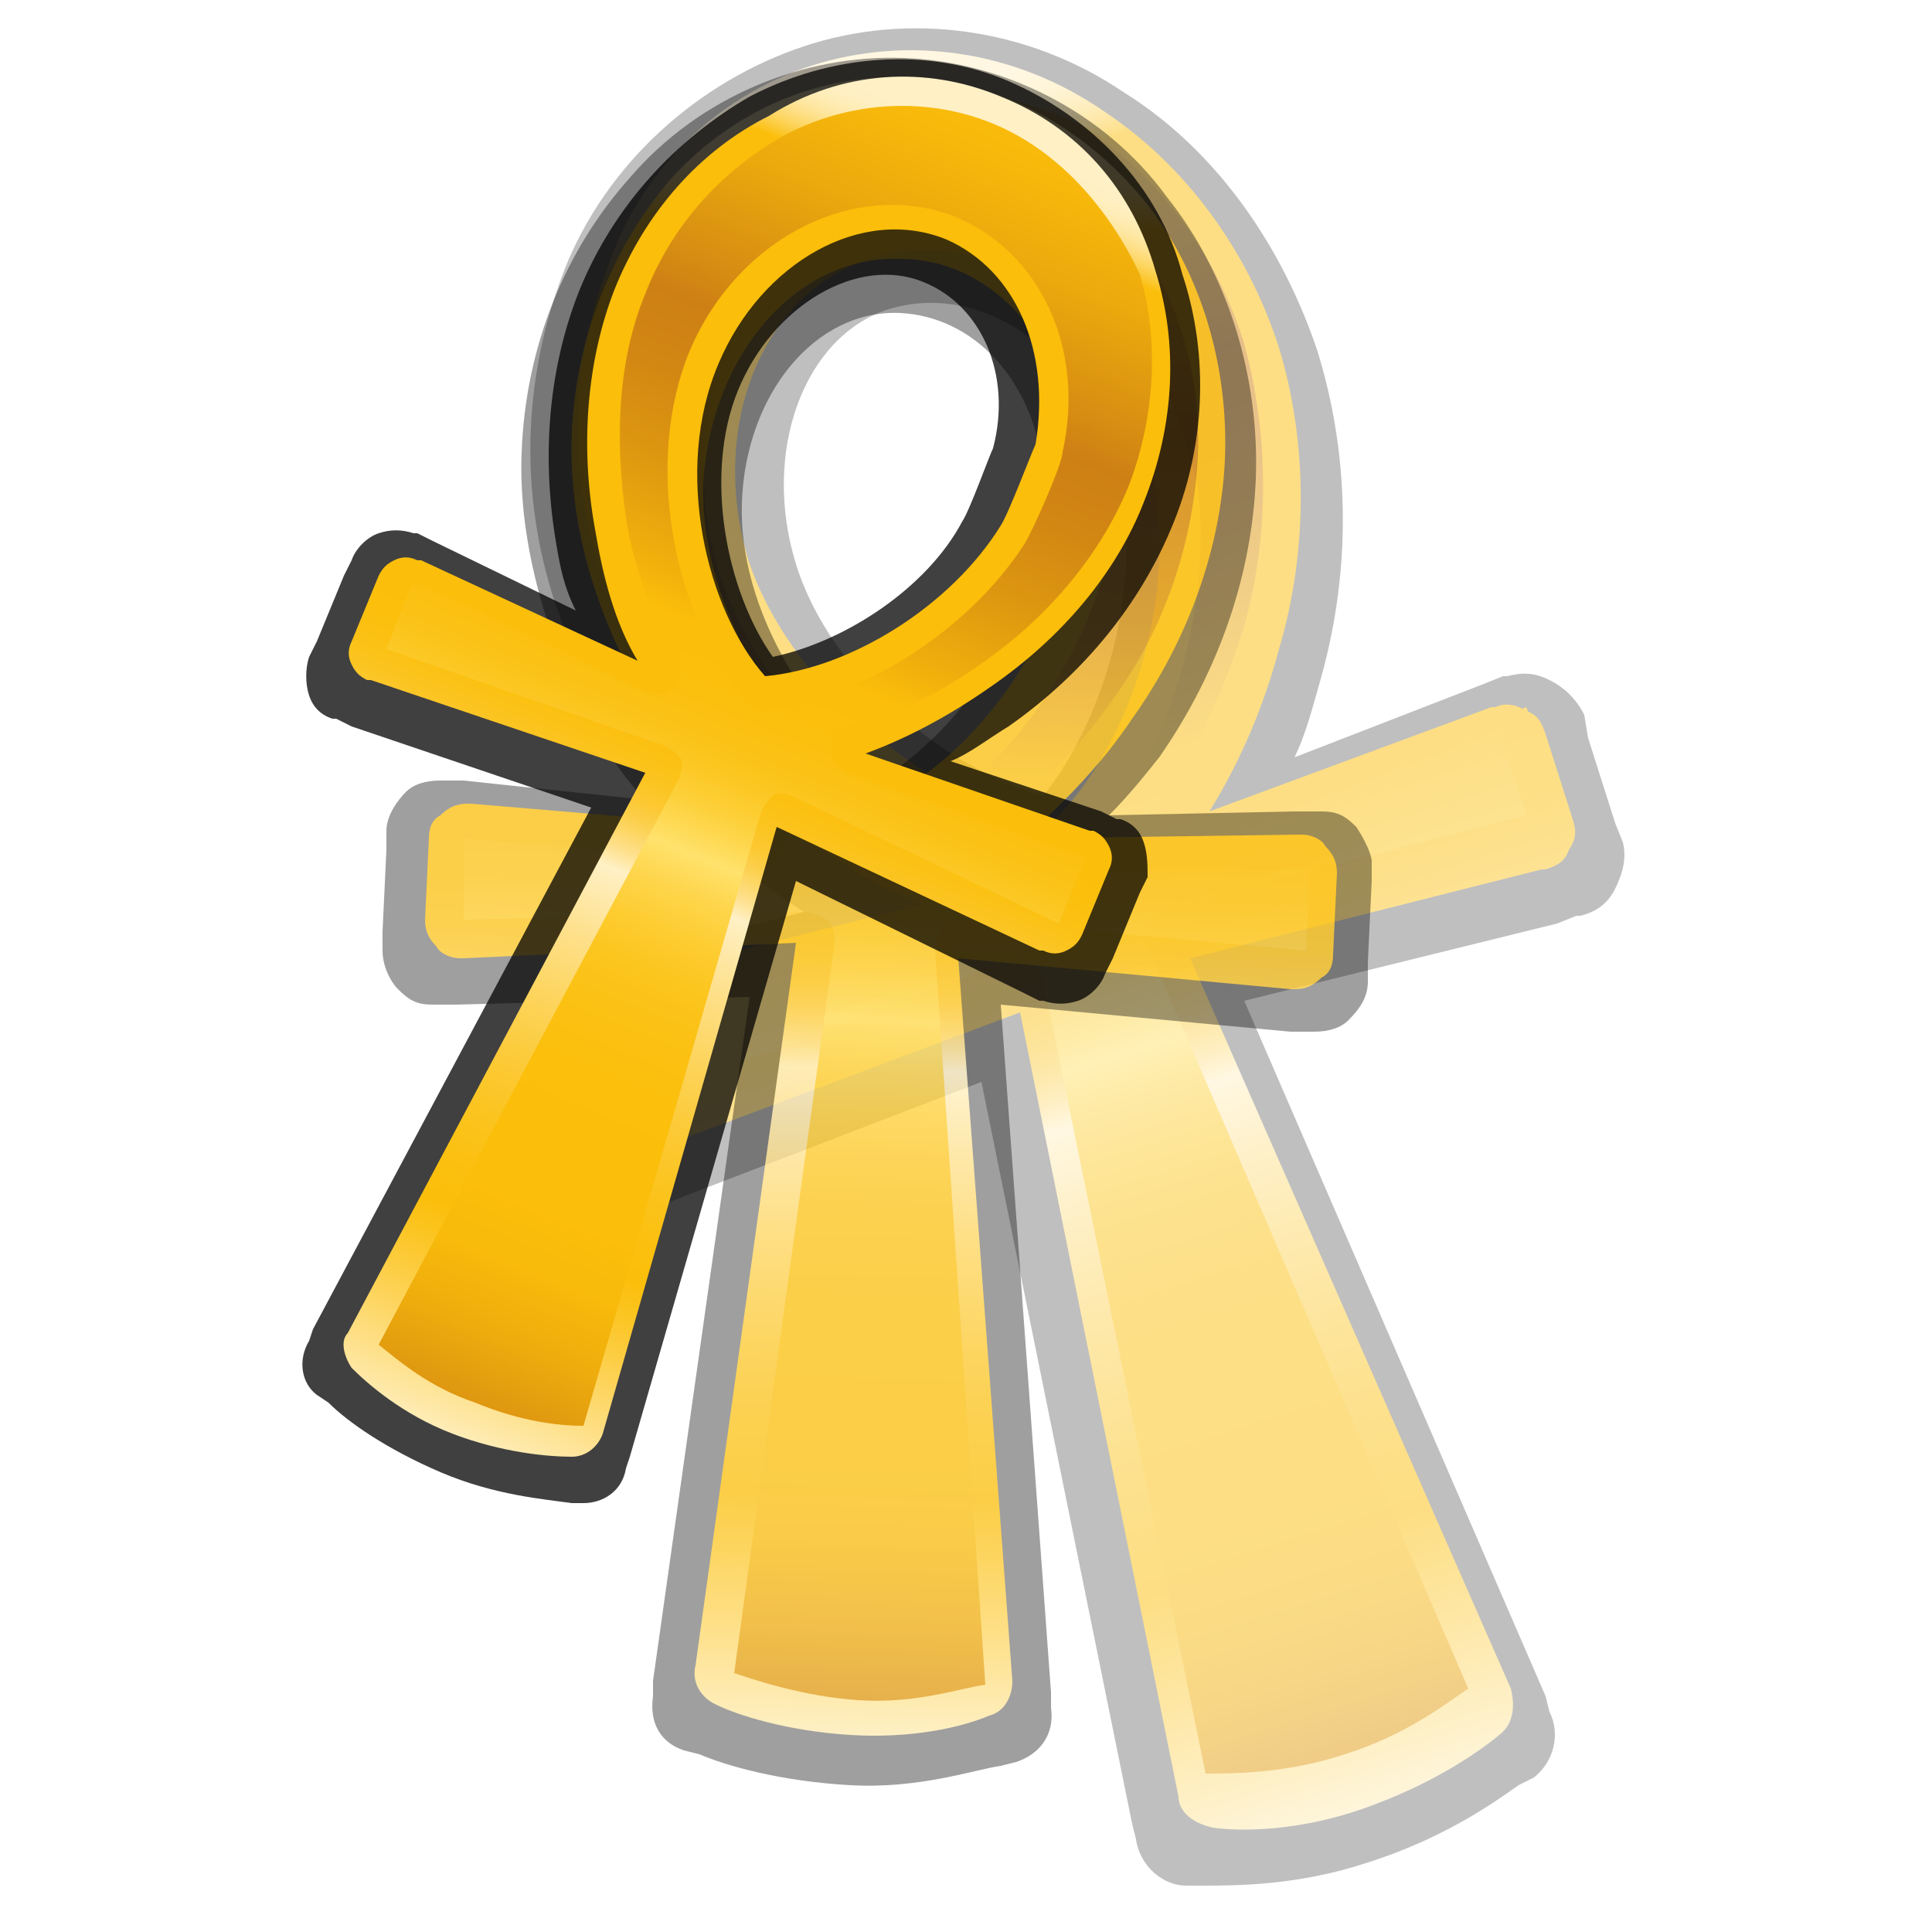
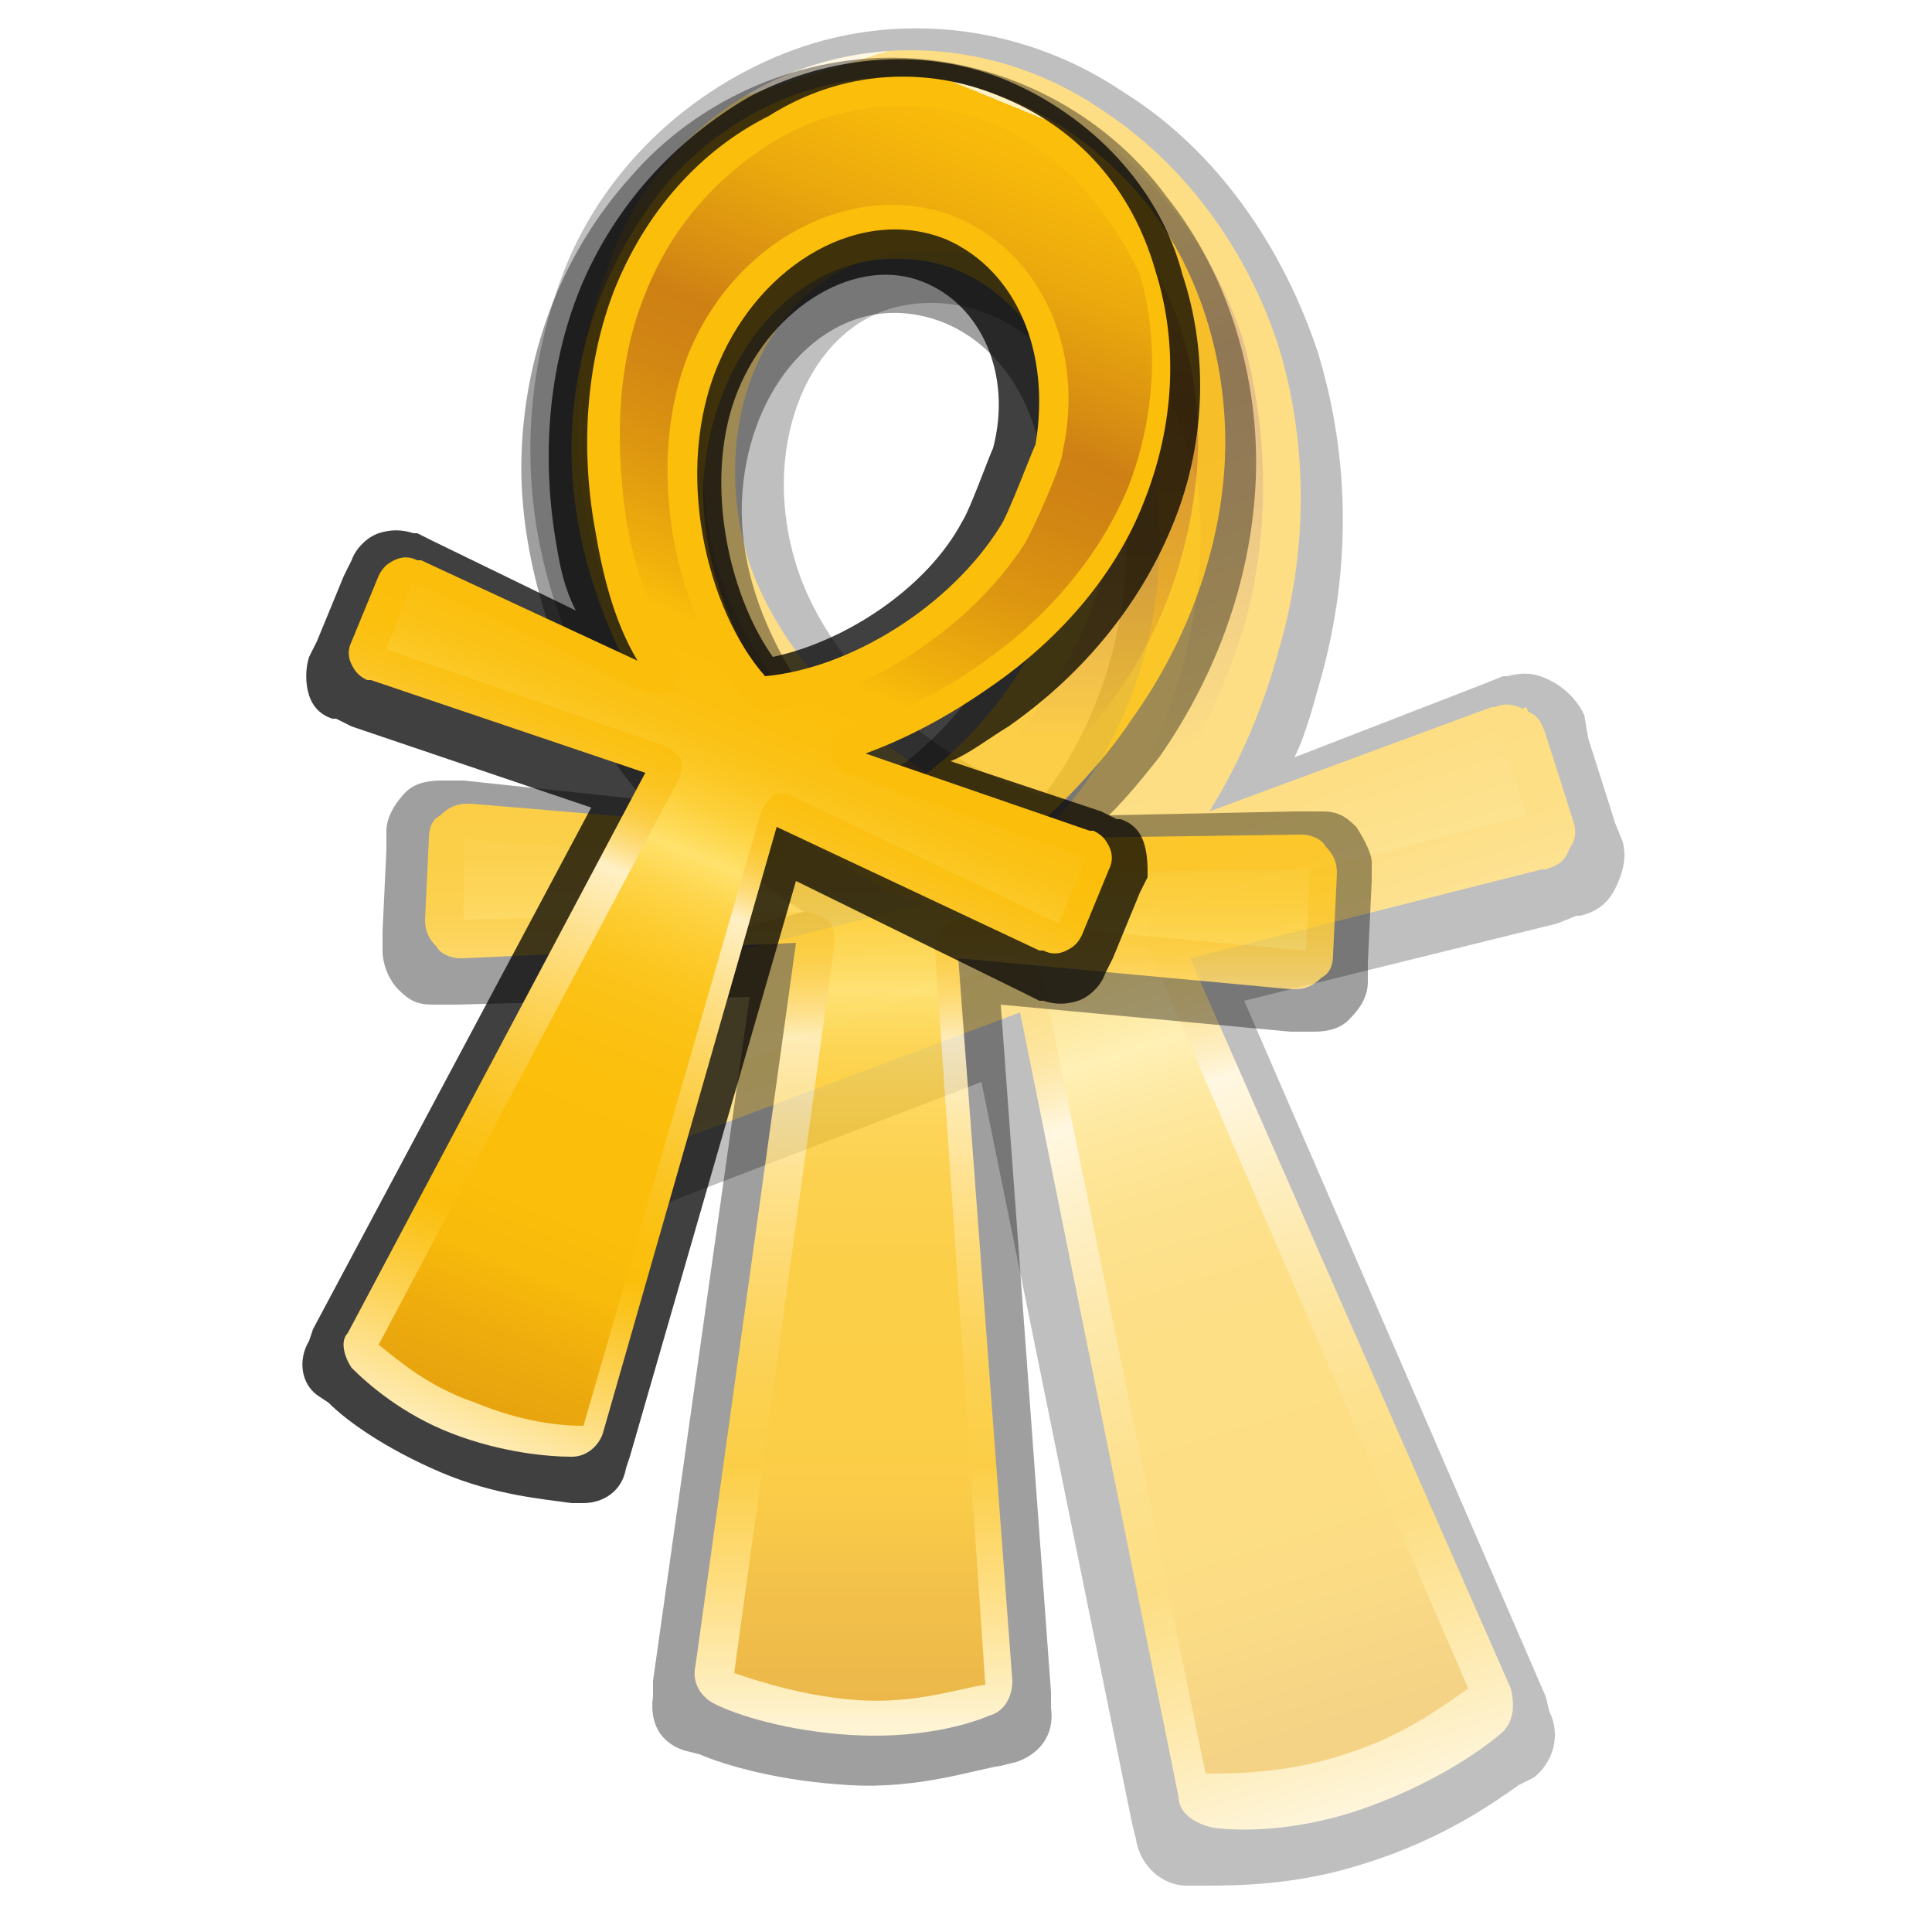
<svg xmlns="http://www.w3.org/2000/svg" version="1.0" id="Layer_1" x="0px" y="0px" width="50px" height="50px" viewBox="0 0 50 50" enable-background="new 0 0 50 50" xml:space="preserve">
  <g opacity="0.5">
    <path id="shadow_1_" opacity="0.5" enable-background="new    " d="M40.1,17.6c-0.4-0.2-0.7-0.2-1.1-0.1l-0.1,0l-0.5,0.2l-4.9,1.9   c0.3-0.6,0.5-1.4,0.7-2.1c0.8-2.9,0.7-5.8-0.1-8.4c-0.9-2.7-2.6-5.2-5-6.7c-2.5-1.7-5.6-2.1-8.3-1.2s-5.1,3-6.2,5.8   c-1,2.6-1.2,5.5-0.3,8.4c0.8,2.5,2.5,5,4.7,6.9c0.6,0.5,1.2,0.9,1.8,1.3l-5.1,1.3l-0.5,0.2l-0.1,0c-0.4,0.1-0.7,0.3-0.9,0.7   c-0.2,0.4-0.3,0.8-0.2,1.2l0.2,0.5l0.7,2.2l0.2,0.5c0.1,0.4,0.4,0.7,0.8,0.9c0.4,0.2,0.7,0.2,1.1,0.1l0.1,0l0.5-0.2l7.8-3l3.9,19.2   l0.1,0.4c0.1,0.7,0.7,1.2,1.3,1.2l0.4,0c0.9,0,2.5,0,4.3-0.6c1.9-0.6,3.2-1.5,3.9-2l0.4-0.2c0.5-0.4,0.7-1.1,0.4-1.7l-0.1-0.4   l-7.8-18l8.1-2l0.5-0.2l0.1,0c0.4-0.1,0.7-0.3,0.9-0.7c0.2-0.4,0.3-0.8,0.2-1.2l-0.2-0.5l-0.7-2.2L41,18.5   C40.8,18.1,40.5,17.8,40.1,17.6z M27,20.6c-2.5-0.7-5.5-3.1-6.4-6S20.8,8.7,23,8c2-0.6,4.1,0.5,5.3,2.7c0.1,0.3,0.7,2,0.8,2.4   C29.4,15.7,28.5,18.7,27,20.6z" />
    <linearGradient id="body_3_" gradientUnits="userSpaceOnUse" x1="27.678" y1="53.253" x2="27.678" y2="2.937" gradientTransform="matrix(0.9539 -0.3001 0.3001 0.9539 -6.6734 5.9026)">
-       <stop offset="2.153341e-02" style="stop-color:#CE8014" />
-       <stop offset="5.952756e-02" style="stop-color:#DF9810" />
+       <stop offset="0" style="stop-color:#CE8014" />
+       <stop offset="0" style="stop-color:#DF9810" />
      <stop offset="0.105" style="stop-color:#EFAD0D" />
      <stop offset="0.15" style="stop-color:#F8BA0B" />
      <stop offset="0.192" style="stop-color:#FBBE0A" />
      <stop offset="0.285" style="stop-color:#FBBF0C" />
      <stop offset="0.329" style="stop-color:#FBC114" />
      <stop offset="0.362" style="stop-color:#FCC620" />
      <stop offset="0.39" style="stop-color:#FDCD33" />
      <stop offset="0.415" style="stop-color:#FED54B" />
      <stop offset="0.437" style="stop-color:#FFE067" />
      <stop offset="0.44" style="stop-color:#FFE26D" />
      <stop offset="0.453" style="stop-color:#FEDA56" />
      <stop offset="0.472" style="stop-color:#FDD03A" />
      <stop offset="0.492" style="stop-color:#FCC825" />
      <stop offset="0.515" style="stop-color:#FBC216" />
      <stop offset="0.541" style="stop-color:#FBBF0D" />
      <stop offset="0.58" style="stop-color:#FBBE0A" />
      <stop offset="0.604" style="stop-color:#F2B20C" />
      <stop offset="0.67" style="stop-color:#DE9710" />
      <stop offset="0.729" style="stop-color:#D28613" />
      <stop offset="0.773" style="stop-color:#CE8014" />
      <stop offset="0.804" style="stop-color:#D88E12" />
      <stop offset="0.872" style="stop-color:#EBA90D" />
      <stop offset="0.932" style="stop-color:#F7B80B" />
      <stop offset="0.98" style="stop-color:#FBBE0A" />
    </linearGradient>
    <path id="body_1_" fill="url(#body_3_)" d="M35.1,46.3c-1.6,0.5-3.1,0.5-3.8,0.5l-0.3,0l-0.1-0.4l-4.2-20.5c0-0.1-0.1-0.2-0.2-0.2   c-0.1-0.1-0.1-0.1-0.2,0l0,0l-9,3.4l-0.5,0.2l-0.2-0.5l-0.7-2.2L15.7,26l0.5-0.2l8.2-2l0,0c0.1,0,0.2-0.2,0.2-0.3   c0-0.1-0.1-0.2-0.2-0.3c-1.5-0.5-3-1.4-4.3-2.5c-2-1.7-3.6-3.9-4.3-6.2c-0.8-2.4-0.7-5,0.2-7.3c0.9-2.4,3-4.3,5.3-5   s4.9-0.4,7.2,1.1c2,1.3,3.5,3.4,4.3,5.8c0.7,2.2,0.7,4.9,0,7.5c-0.4,1.6-1.2,3.3-2.1,4.5c-0.1,0.1,0,0.2,0,0.3   c0,0.1,0.2,0.2,0.4,0.1l0,0l7.9-3l0.5-0.2l0.2,0.5l0.7,2.2l0.2,0.5l-0.5,0.2l-9.3,2.4l0,0c-0.1,0-0.1,0-0.2,0.2   c-0.1,0.1-0.1,0.1,0,0.2l8.3,19.2l0.1,0.4l-0.4,0.2C37.9,45,36.6,45.8,35.1,46.3z M22.4,6.2c-3,1-4.6,4.8-3.5,8.4   c1.2,3.8,5.2,6.6,8.3,7.2l0.1,0l0.1,0c2.1-2.1,3.4-5.9,2.9-9.2c0-0.4-0.8-2.5-0.9-2.9C27.9,6.8,25.1,5.4,22.4,6.2z" />
    <linearGradient id="edges_3_" gradientUnits="userSpaceOnUse" x1="27.729" y1="4.537" x2="27.729" y2="52.958" gradientTransform="matrix(0.9539 -0.3001 0.3001 0.9539 -6.6734 5.9026)">
-       <stop offset="2.694207e-02" style="stop-color:#FFF0C5" />
-       <stop offset="3.489647e-02" style="stop-color:#FFEFC1" />
-       <stop offset="4.264334e-02" style="stop-color:#FFECB5" />
-       <stop offset="5.030942e-02" style="stop-color:#FEE7A2" />
-       <stop offset="5.792620e-02" style="stop-color:#FEDF86" />
-       <stop offset="6.551189e-02" style="stop-color:#FDD663" />
-       <stop offset="7.296517e-02" style="stop-color:#FCCA38" />
-       <stop offset="7.978306e-02" style="stop-color:#FBBE0A" />
+       <stop offset="0" style="stop-color:#FFF0C5" />
+       <stop offset="0" style="stop-color:#FFEFC1" />
+       <stop offset="0" style="stop-color:#FFECB5" />
+       <stop offset="0" style="stop-color:#FEE7A2" />
+       <stop offset="0" style="stop-color:#FEDF86" />
+       <stop offset="0" style="stop-color:#FDD663" />
+       <stop offset="0" style="stop-color:#FCCA38" />
+       <stop offset="0" style="stop-color:#FBBE0A" />
      <stop offset="0.428" style="stop-color:#FBBE0A" />
      <stop offset="0.476" style="stop-color:#FBBF0C" />
      <stop offset="0.498" style="stop-color:#FBC114" />
      <stop offset="0.514" style="stop-color:#FBC421" />
      <stop offset="0.529" style="stop-color:#FCC933" />
      <stop offset="0.541" style="stop-color:#FCCF4B" />
      <stop offset="0.552" style="stop-color:#FDD768" />
      <stop offset="0.563" style="stop-color:#FEE08B" />
      <stop offset="0.573" style="stop-color:#FFEBB2" />
      <stop offset="0.577" style="stop-color:#FFF0C5" />
      <stop offset="0.625" style="stop-color:#FEE18E" />
      <stop offset="0.673" style="stop-color:#FDD55F" />
      <stop offset="0.719" style="stop-color:#FCCB3A" />
      <stop offset="0.761" style="stop-color:#FBC420" />
      <stop offset="0.799" style="stop-color:#FBC010" />
      <stop offset="0.829" style="stop-color:#FBBE0A" />
      <stop offset="0.851" style="stop-color:#FBC41F" />
      <stop offset="0.897" style="stop-color:#FDD255" />
      <stop offset="0.962" style="stop-color:#FEE9AA" />
      <stop offset="0.981" style="stop-color:#FFF0C5" />
    </linearGradient>
    <path id="edges_1_" fill="url(#edges_3_)" d="M21.3,2.6c-2.2,0.7-4.1,2.5-5,4.7c-0.8,2.1-0.9,4.6-0.2,6.9c0.7,2.2,2.2,4.3,4.1,6   c1.3,1.1,2.8,1.9,4.2,2.4c0.4,0.1,0.6,0.5,0.6,0.8c0,0.3-0.2,0.6-0.5,0.7l0,0l-8.2,2l0.7,2.2l9-3.4l0,0c0.2-0.1,0.4,0,0.6,0   c0.3,0.1,0.3,0.3,0.4,0.5l4.2,20.5c0.7,0,2.1,0,3.6-0.5c1.6-0.5,2.6-1.3,3.2-1.7l-8.3-19.2c-0.1-0.2,0-0.4,0-0.6   c0-0.2,0.2-0.3,0.5-0.4l0,0l9.3-2.4l-0.7-2.2l-7.9,3l0,0c-0.3,0.1-0.6,0-0.8-0.3s-0.2-0.7,0-1c0.9-1.2,1.6-2.8,2.1-4.4   c0.7-2.5,0.6-5.1,0-7.3c-0.7-2.3-2.2-4.3-4.1-5.6C26,2.3,23.6,1.9,21.3,2.6 M27.5,22.3c-0.1,0-0.2,0.1-0.3,0   c-3.2-0.5-7.3-3.5-8.6-7.5c-1.2-3.9,0.5-8,3.8-9c2.8-0.9,6,0.6,7.6,3.7c0.2,0.4,0.9,2.6,1,3.1c0.4,3.4-0.9,7.4-3.1,9.6   C27.7,22.2,27.6,22.2,27.5,22.3 M21,1.7c2.5-0.8,5.3-0.4,7.6,1.2c2.1,1.4,3.7,3.6,4.5,6.1c0.7,2.3,0.8,5.1,0,7.8   c-0.4,1.5-1,2.9-1.8,4.2l7.3-2.7c0,0,0,0,0.1,0c0.2-0.1,0.5-0.1,0.8,0.1c0.3,0.1,0.4,0.3,0.5,0.6l0.7,2.2c0.1,0.3,0.1,0.5-0.1,0.8   c-0.1,0.3-0.3,0.4-0.6,0.5c0,0,0,0-0.1,0l-9.1,2.3l8.3,18.9c0.1,0.4,0.1,0.9-0.3,1.2c-0.6,0.5-1.8,1.3-3.5,1.9s-3.2,0.6-3.9,0.5   c-0.5-0.1-0.9-0.4-0.9-0.8l-4.1-20.3l-8.8,3.3c0,0,0,0-0.1,0c-0.2,0.1-0.5,0.1-0.8-0.1c-0.3-0.1-0.4-0.3-0.5-0.6l-0.7-2.2   c-0.1-0.3-0.1-0.5,0.1-0.8c0.1-0.3,0.3-0.4,0.6-0.5c0,0,0,0,0.1,0l7.6-1.9c-1.4-0.5-2.7-1.4-3.9-2.4c-2.2-1.8-3.8-4.1-4.5-6.4   c-0.8-2.5-0.7-5.3,0.2-7.6C16.5,4.5,18.5,2.5,21,1.7z M27.2,21.3c2-1.9,3.2-5.6,2.7-8.7c0-0.4-0.8-2.4-0.9-2.7   c-1.5-2.7-4-4-6.5-3.2c-2.8,0.9-4.2,4.4-3.1,7.9C20.6,18,24.3,20.8,27.2,21.3z" />
  </g>
  <g opacity="0.75">
    <path id="shadow" opacity="0.5" enable-background="new    " d="M35.1,21.4c-0.3-0.3-0.5-0.4-0.9-0.4L34,21l-0.5,0l-4.8,0.1   c0.5-0.5,0.9-1,1.3-1.5c1.6-2.3,2.4-4.8,2.5-7.2c0.1-2.6-0.7-5.3-2.3-7.3c-1.6-2.2-4.2-3.5-6.8-3.6s-5.3,1-7.1,3.1   c-1.7,1.9-2.7,4.4-2.8,7.1c-0.1,2.4,0.7,5.1,2,7.4c0.4,0.6,0.7,1.1,1.2,1.6L12,20.2l-0.5,0l-0.1,0c-0.4,0-0.7,0.1-0.9,0.3   s-0.5,0.6-0.5,1l0,0.5l-0.1,2.1l0,0.5c0,0.4,0.2,0.8,0.4,1c0.3,0.3,0.5,0.4,0.9,0.4l0.1,0l0.5,0l7.6-0.2l-2.5,17.7l0,0.4   c-0.1,0.7,0.2,1.2,0.8,1.4l0.4,0.1c0.7,0.3,2.1,0.7,3.9,0.8s3.2-0.4,3.9-0.5l0.4-0.1c0.6-0.2,1-0.7,0.9-1.4l0-0.4l-1.3-17.8   l7.5,0.7l0.5,0l0.1,0c0.4,0,0.7-0.1,0.9-0.3c0.3-0.3,0.5-0.6,0.5-1l0-0.5l0.1-2.1l0-0.5C35.5,22.1,35.3,21.7,35.1,21.4z M22.9,20.1   c-1.9-1.4-3.8-4.3-3.7-7.1s1.9-5,4.1-4.9c1.9,0.1,3.4,1.7,3.7,4c0,0.3,0,2-0.1,2.3C26.4,16.5,24.8,18.9,22.9,20.1z" />
-     <linearGradient id="body_4_" gradientUnits="userSpaceOnUse" x1="21.992" y1="45.79" x2="21.992" y2="-8.492684e-02" gradientTransform="matrix(0.9994 3.408133e-02 -3.408133e-02 0.9994 1.5379 7.902142e-02)">
-       <stop offset="2.153341e-02" style="stop-color:#CE8014" />
-       <stop offset="5.952756e-02" style="stop-color:#DF9810" />
+     <linearGradient id="body_4_" gradientUnits="userSpaceOnUse" x1="21.992" y1="45.79" x2="21.992" y2="0" gradientTransform="matrix(0.9994 0 0 0.9994 1.5379 0)">
+       <stop offset="0" style="stop-color:#CE8014" />
+       <stop offset="0" style="stop-color:#DF9810" />
      <stop offset="0.105" style="stop-color:#EFAD0D" />
      <stop offset="0.15" style="stop-color:#F8BA0B" />
      <stop offset="0.192" style="stop-color:#FBBE0A" />
      <stop offset="0.285" style="stop-color:#FBBF0C" />
      <stop offset="0.329" style="stop-color:#FBC114" />
      <stop offset="0.362" style="stop-color:#FCC620" />
      <stop offset="0.39" style="stop-color:#FDCD33" />
      <stop offset="0.415" style="stop-color:#FED54B" />
      <stop offset="0.437" style="stop-color:#FFE067" />
      <stop offset="0.44" style="stop-color:#FFE26D" />
      <stop offset="0.453" style="stop-color:#FEDA56" />
      <stop offset="0.472" style="stop-color:#FDD03A" />
      <stop offset="0.492" style="stop-color:#FCC825" />
      <stop offset="0.515" style="stop-color:#FBC216" />
      <stop offset="0.541" style="stop-color:#FBBF0D" />
      <stop offset="0.58" style="stop-color:#FBBE0A" />
      <stop offset="0.604" style="stop-color:#F2B20C" />
      <stop offset="0.67" style="stop-color:#DE9710" />
      <stop offset="0.729" style="stop-color:#D28613" />
      <stop offset="0.773" style="stop-color:#CE8014" />
      <stop offset="0.804" style="stop-color:#D88E12" />
      <stop offset="0.872" style="stop-color:#EBA90D" />
      <stop offset="0.932" style="stop-color:#F7B80B" />
      <stop offset="0.98" style="stop-color:#FBBE0A" />
    </linearGradient>
    <path id="body" fill="url(#body_4_)" d="M22,44.6c-1.5-0.1-2.8-0.5-3.4-0.8l-0.3-0.1l0-0.4l2.6-18.9c0-0.1,0-0.2-0.1-0.2   c-0.1-0.1-0.1-0.1-0.2-0.1l0,0l-8.8,0.2l-0.5,0l0-0.5l0.1-2.1l0-0.5l0.5,0l7.6,0.7l0,0c0.1,0,0.2-0.1,0.3-0.2c0-0.1,0-0.2-0.1-0.3   c-1.1-0.9-2.2-2.1-3-3.5c-1.2-2.1-1.9-4.5-1.8-6.6c0.1-2.3,0.9-4.6,2.4-6.2c1.6-1.8,3.8-2.8,6.1-2.7s4.4,1.2,5.9,3.1   c1.3,1.7,2,4,1.9,6.3c-0.1,2.1-0.9,4.5-2.3,6.5c-0.9,1.3-2,2.5-3.2,3.3c-0.1,0.1-0.1,0.2-0.1,0.3c0,0.1,0.1,0.2,0.3,0.2l0,0   l7.7-0.2l0.5,0l0,0.5L34,24.6l0,0.5l-0.5,0l-8.8-0.8l0,0c-0.1,0-0.1,0-0.2,0.1c-0.1,0.1-0.1,0.1-0.1,0.2l1.3,19l0,0.4l-0.4,0.1   C24.8,44.3,23.5,44.7,22,44.6z M23.3,6.3c-2.9-0.1-5.4,2.7-5.5,6.2c-0.1,3.6,2.5,7.3,4.9,8.7l0.1,0l0.1,0c2.5-1.1,4.7-4,5.3-7   c0.1-0.4,0.1-2.4,0.1-2.8C27.8,8.4,25.9,6.4,23.3,6.3z" />
-     <linearGradient id="edges_4_" gradientUnits="userSpaceOnUse" x1="22.039" y1="1.374" x2="22.039" y2="45.521" gradientTransform="matrix(0.9994 3.408133e-02 -3.408133e-02 0.9994 1.5379 7.902142e-02)">
-       <stop offset="2.694207e-02" style="stop-color:#FFF0C5" />
-       <stop offset="3.489647e-02" style="stop-color:#FFEFC1" />
-       <stop offset="4.264334e-02" style="stop-color:#FFECB5" />
-       <stop offset="5.030942e-02" style="stop-color:#FEE7A2" />
-       <stop offset="5.792620e-02" style="stop-color:#FEDF86" />
-       <stop offset="6.551189e-02" style="stop-color:#FDD663" />
-       <stop offset="7.296517e-02" style="stop-color:#FCCA38" />
-       <stop offset="7.978306e-02" style="stop-color:#FBBE0A" />
+     <linearGradient id="edges_4_" gradientUnits="userSpaceOnUse" x1="22.039" y1="1.374" x2="22.039" y2="45.521" gradientTransform="matrix(0.9994 0 0 0.9994 1.5379 0)">
+       <stop offset="0" style="stop-color:#FFF0C5" />
+       <stop offset="0" style="stop-color:#FFEFC1" />
+       <stop offset="0" style="stop-color:#FFECB5" />
+       <stop offset="0" style="stop-color:#FEE7A2" />
+       <stop offset="0" style="stop-color:#FEDF86" />
+       <stop offset="0" style="stop-color:#FDD663" />
+       <stop offset="0" style="stop-color:#FCCA38" />
+       <stop offset="0" style="stop-color:#FBBE0A" />
      <stop offset="0.428" style="stop-color:#FBBE0A" />
      <stop offset="0.476" style="stop-color:#FBBF0C" />
      <stop offset="0.498" style="stop-color:#FBC114" />
      <stop offset="0.514" style="stop-color:#FBC421" />
      <stop offset="0.529" style="stop-color:#FCC933" />
      <stop offset="0.541" style="stop-color:#FCCF4B" />
      <stop offset="0.552" style="stop-color:#FDD768" />
      <stop offset="0.563" style="stop-color:#FEE08B" />
      <stop offset="0.573" style="stop-color:#FFEBB2" />
      <stop offset="0.577" style="stop-color:#FFF0C5" />
      <stop offset="0.625" style="stop-color:#FEE18E" />
      <stop offset="0.673" style="stop-color:#FDD55F" />
      <stop offset="0.719" style="stop-color:#FCCB3A" />
      <stop offset="0.761" style="stop-color:#FBC420" />
      <stop offset="0.799" style="stop-color:#FBC010" />
      <stop offset="0.829" style="stop-color:#FBBE0A" />
      <stop offset="0.851" style="stop-color:#FBC41F" />
      <stop offset="0.897" style="stop-color:#FDD255" />
      <stop offset="0.962" style="stop-color:#FEE9AA" />
      <stop offset="0.981" style="stop-color:#FFF0C5" />
    </linearGradient>
    <path id="edges" fill="url(#edges_4_)" d="M23.4,2.9c-2.1-0.1-4.2,0.9-5.7,2.5c-1.4,1.5-2.2,3.7-2.3,5.9c-0.1,2.1,0.6,4.3,1.7,6.4   c0.8,1.3,1.8,2.5,2.9,3.4c0.3,0.2,0.4,0.6,0.3,0.9c-0.1,0.3-0.4,0.5-0.7,0.4l0,0l-7.6-0.7L12,23.8l8.8-0.2l0,0   c0.2,0,0.4,0.1,0.6,0.2c0.2,0.2,0.2,0.4,0.2,0.6l-2.6,18.9c0.6,0.2,1.8,0.6,3.2,0.7c1.5,0.1,2.6-0.3,3.3-0.4l-1.3-19   c0-0.2,0.1-0.4,0.2-0.6c0.1-0.2,0.3-0.2,0.6-0.2l0,0l8.8,0.8l0.1-2.1L26,22.6l0,0c-0.3,0-0.6-0.2-0.6-0.5s0-0.7,0.3-0.8   c1.1-0.8,2.2-1.9,3.1-3.2c1.4-1.9,2.1-4.2,2.2-6.3c0.1-2.2-0.6-4.4-1.9-6C27.6,4,25.6,2.9,23.4,2.9 M22.8,21.6   c-0.1,0-0.2,0-0.3-0.1c-2.6-1.4-5.2-5.2-5.1-9.1c0.1-3.7,2.8-6.7,6-6.6c2.7,0.1,5,2.3,5.4,5.5c0.1,0.4,0,2.5-0.1,3   c-0.7,3.1-3,6.1-5.6,7.3C23,21.6,22.9,21.6,22.8,21.6 M23.5,2c2.4,0.1,4.6,1.3,6.2,3.3c1.4,1.8,2.1,4.2,2,6.6   c-0.1,2.2-0.9,4.6-2.4,6.7c-0.8,1.2-1.8,2.2-2.8,3.1l7.1-0.1c0,0,0,0,0.1,0c0.2,0,0.5,0.1,0.6,0.3c0.2,0.2,0.3,0.4,0.3,0.7   l-0.1,2.1c0,0.3-0.1,0.5-0.3,0.6c-0.2,0.2-0.4,0.3-0.7,0.3c0,0,0,0-0.1,0l-8.6-0.8l1.4,18.7c0,0.4-0.2,0.8-0.6,0.9   c-0.7,0.3-2,0.6-3.6,0.5s-2.9-0.5-3.5-0.8c-0.4-0.2-0.6-0.6-0.5-1l2.6-18.7L12,24.8c0,0,0,0-0.1,0c-0.2,0-0.5-0.1-0.6-0.3   c-0.2-0.2-0.3-0.4-0.3-0.7l0.1-2.1c0-0.3,0.1-0.5,0.3-0.6c0.2-0.2,0.4-0.3,0.7-0.3c0,0,0,0,0.1,0l7.1,0.6c-1-0.9-1.9-2-2.6-3.3   c-1.3-2.2-2-4.6-1.9-6.9c0.1-2.4,1-4.7,2.5-6.5C18.8,3,21,1.9,23.5,2z M22.8,20.7c2.3-1,4.4-3.9,5-6.7c0.1-0.4,0.1-2.3,0.1-2.6   c-0.5-2.7-2.3-4.7-4.6-4.7c-2.7-0.1-4.9,2.5-5.1,5.8C18.1,15.9,20.5,19.4,22.8,20.7z" />
  </g>
  <g>
    <path id="shadow_2_" opacity="0.75" enable-background="new    " d="M29.6,21.8c-0.1-0.3-0.3-0.5-0.6-0.6l-0.1,0L28.5,21l-3.9-1.3   c0.5-0.2,1-0.6,1.5-0.9c2-1.4,3.4-3.2,4.2-5.1c0.9-2.1,1-4.5,0.3-6.6c-0.6-2.3-2.4-4.1-4.5-5s-4.6-0.7-6.7,0.4   c-1.9,1.1-3.5,2.8-4.4,5c-0.8,2-1,4.3-0.6,6.6c0.1,0.6,0.2,1.1,0.5,1.7l-3.7-1.8l-0.4-0.2l-0.1,0c-0.3-0.1-0.6-0.1-0.9,0   c-0.3,0.1-0.6,0.4-0.7,0.7l-0.2,0.4l-0.7,1.7l-0.2,0.4c-0.1,0.3-0.1,0.7,0,1c0.1,0.3,0.3,0.5,0.6,0.6l0.1,0l0.4,0.2l6.2,2.1   L8.1,34.4L8,34.7c-0.3,0.5-0.2,1.1,0.2,1.4l0.3,0.2c0.5,0.5,1.5,1.2,2.9,1.8c1.4,0.6,2.7,0.7,3.4,0.8l0.3,0c0.5,0,1-0.3,1.1-0.9   l0.1-0.3l4.3-14.9l5.9,2.9l0.4,0.2l0.1,0c0.3,0.1,0.6,0.1,0.9,0c0.3-0.1,0.6-0.4,0.7-0.7l0.2-0.4l0.7-1.7l0.2-0.4   C29.7,22.4,29.7,22.1,29.6,21.8z M20,17c-1.2-1.7-1.8-4.7-0.9-6.9s3.1-3.5,4.8-2.8c1.5,0.6,2.3,2.4,1.8,4.3   c-0.1,0.2-0.6,1.6-0.8,1.9C24,15.2,21.9,16.6,20,17z" />
    <linearGradient id="body_5_" gradientUnits="userSpaceOnUse" x1="17.632" y1="40.147" x2="17.632" y2="0.249" gradientTransform="matrix(0.9261 0.3774 -0.3774 0.9261 10.1245 -5.4465)">
-       <stop offset="2.153341e-02" style="stop-color:#CE8014" />
-       <stop offset="5.952756e-02" style="stop-color:#DF9810" />
+       <stop offset="0" style="stop-color:#CE8014" />
+       <stop offset="0" style="stop-color:#DF9810" />
      <stop offset="0.105" style="stop-color:#EFAD0D" />
      <stop offset="0.15" style="stop-color:#F8BA0B" />
      <stop offset="0.192" style="stop-color:#FBBE0A" />
      <stop offset="0.285" style="stop-color:#FBBF0C" />
      <stop offset="0.329" style="stop-color:#FBC114" />
      <stop offset="0.362" style="stop-color:#FCC620" />
      <stop offset="0.39" style="stop-color:#FDCD33" />
      <stop offset="0.415" style="stop-color:#FED54B" />
      <stop offset="0.437" style="stop-color:#FFE067" />
      <stop offset="0.44" style="stop-color:#FFE26D" />
      <stop offset="0.453" style="stop-color:#FEDA56" />
      <stop offset="0.472" style="stop-color:#FDD03A" />
      <stop offset="0.492" style="stop-color:#FCC825" />
      <stop offset="0.515" style="stop-color:#FBC216" />
      <stop offset="0.541" style="stop-color:#FBBF0D" />
      <stop offset="0.58" style="stop-color:#FBBE0A" />
      <stop offset="0.604" style="stop-color:#F2B20C" />
      <stop offset="0.67" style="stop-color:#DE9710" />
      <stop offset="0.729" style="stop-color:#D28613" />
      <stop offset="0.773" style="stop-color:#CE8014" />
      <stop offset="0.804" style="stop-color:#D88E12" />
      <stop offset="0.872" style="stop-color:#EBA90D" />
      <stop offset="0.932" style="stop-color:#F7B80B" />
      <stop offset="0.98" style="stop-color:#FBBE0A" />
    </linearGradient>
    <path id="body_2_" fill="url(#body_5_)" d="M12,36.8c-1.2-0.5-2.1-1.2-2.6-1.7L9.2,35l0.1-0.3L17.1,20c0-0.1,0.1-0.2,0-0.2   c0-0.1,0-0.1-0.1-0.1l0,0l-7.2-2.5l-0.4-0.2l0.2-0.4l0.7-1.7l0.2-0.4l0.4,0.2l6,2.9l0,0c0.1,0,0.2,0,0.3-0.1c0-0.1,0.1-0.2,0-0.3   c-0.6-1-1.1-2.4-1.4-3.7c-0.4-2.1-0.2-4.2,0.5-5.9C17,5.8,18.3,4.2,20,3.3c1.8-1,4-1.1,5.8-0.4s3.2,2.3,3.9,4.3   c0.6,1.8,0.4,3.9-0.3,5.7c-0.7,1.7-2.1,3.4-3.8,4.6c-1.1,0.8-2.4,1.4-3.6,1.7c-0.1,0-0.1,0.1-0.2,0.2c0,0.1,0,0.2,0.2,0.2l0,0   l6.3,2.1l0.4,0.2l-0.2,0.4l-0.7,1.7l-0.2,0.4l-0.4-0.2l-6.9-3.3l0,0c-0.1,0-0.1,0-0.2,0s-0.1,0-0.1,0.1l-4.6,15.9l-0.1,0.3l-0.3,0   C14.3,37.4,13.2,37.3,12,36.8z M24.5,5.9c-2.3-1-5.2,0.6-6.4,3.4C17,12.2,18,16,19.6,17.9l0.1,0l0.1,0c2.4-0.2,5.1-1.9,6.4-4.1   c0.2-0.3,0.8-2,0.9-2.3C27.6,9,26.6,6.8,24.5,5.9z" />
    <linearGradient id="edges_5_" gradientUnits="userSpaceOnUse" x1="17.673" y1="1.518" x2="17.673" y2="39.913" gradientTransform="matrix(0.9261 0.3774 -0.3774 0.9261 10.1245 -5.4465)">
-       <stop offset="2.694207e-02" style="stop-color:#FFF0C5" />
-       <stop offset="3.489647e-02" style="stop-color:#FFEFC1" />
-       <stop offset="4.264334e-02" style="stop-color:#FFECB5" />
-       <stop offset="5.030942e-02" style="stop-color:#FEE7A2" />
-       <stop offset="5.792620e-02" style="stop-color:#FEDF86" />
-       <stop offset="6.551189e-02" style="stop-color:#FDD663" />
-       <stop offset="7.296517e-02" style="stop-color:#FCCA38" />
-       <stop offset="7.978306e-02" style="stop-color:#FBBE0A" />
+       <stop offset="0" style="stop-color:#FFF0C5" />
+       <stop offset="0" style="stop-color:#FFEFC1" />
+       <stop offset="0" style="stop-color:#FFECB5" />
+       <stop offset="0" style="stop-color:#FEE7A2" />
+       <stop offset="0" style="stop-color:#FEDF86" />
+       <stop offset="0" style="stop-color:#FDD663" />
+       <stop offset="0" style="stop-color:#FCCA38" />
+       <stop offset="0" style="stop-color:#FBBE0A" />
      <stop offset="0.428" style="stop-color:#FBBE0A" />
      <stop offset="0.476" style="stop-color:#FBBF0C" />
      <stop offset="0.498" style="stop-color:#FBC114" />
      <stop offset="0.514" style="stop-color:#FBC421" />
      <stop offset="0.529" style="stop-color:#FCC933" />
      <stop offset="0.541" style="stop-color:#FCCF4B" />
      <stop offset="0.552" style="stop-color:#FDD768" />
      <stop offset="0.563" style="stop-color:#FEE08B" />
      <stop offset="0.573" style="stop-color:#FFEBB2" />
      <stop offset="0.577" style="stop-color:#FFF0C5" />
      <stop offset="0.625" style="stop-color:#FEE18E" />
      <stop offset="0.673" style="stop-color:#FDD55F" />
      <stop offset="0.719" style="stop-color:#FCCB3A" />
      <stop offset="0.761" style="stop-color:#FBC420" />
      <stop offset="0.799" style="stop-color:#FBC010" />
      <stop offset="0.829" style="stop-color:#FBBE0A" />
      <stop offset="0.851" style="stop-color:#FBC41F" />
      <stop offset="0.897" style="stop-color:#FDD255" />
      <stop offset="0.962" style="stop-color:#FEE9AA" />
      <stop offset="0.981" style="stop-color:#FFF0C5" />
    </linearGradient>
    <path id="edges_2_" fill="url(#edges_5_)" d="M25.7,3.2c-1.7-0.7-3.7-0.6-5.4,0.3c-1.6,0.9-2.9,2.3-3.6,4.1   c-0.7,1.7-0.8,3.7-0.5,5.8c0.2,1.3,0.7,2.6,1.3,3.6c0.2,0.2,0.1,0.6-0.1,0.8C17.3,18,17,18,16.7,17.9l0,0l-6-2.9L10,16.8l7.2,2.5   l0,0c0.2,0.1,0.3,0.2,0.4,0.3c0.1,0.2,0,0.4,0,0.5L9.8,34.8c0.5,0.4,1.3,1.1,2.5,1.5c1.2,0.5,2.2,0.6,2.8,0.6L19.7,21   c0.1-0.2,0.2-0.3,0.3-0.4c0.1-0.1,0.3-0.1,0.5,0l0,0l6.9,3.3l0.7-1.7L21.9,20l0,0c-0.2-0.1-0.4-0.3-0.4-0.6c0-0.3,0.2-0.5,0.5-0.6   c1.2-0.3,2.4-0.9,3.5-1.7c1.7-1.2,3-2.8,3.7-4.5c0.7-1.8,0.8-3.8,0.3-5.5C28.7,5.4,27.4,3.9,25.7,3.2 M19.5,18.3   c-0.1,0-0.2-0.1-0.2-0.2c-1.7-1.9-2.7-5.8-1.5-8.9c1.2-3,4.3-4.6,6.9-3.6c2.2,0.9,3.4,3.4,2.8,6.1c0,0.3-0.8,2.1-1,2.4   c-1.5,2.3-4.3,4-6.7,4.3C19.6,18.3,19.6,18.3,19.5,18.3 M25.9,2.5c2,0.8,3.4,2.4,4,4.5c0.6,1.9,0.5,4-0.3,6c-0.7,1.8-2.1,3.5-4,4.8   c-1,0.7-2.1,1.3-3.2,1.7l5.8,2c0,0,0,0,0.1,0c0.2,0.1,0.3,0.2,0.4,0.4c0.1,0.2,0.1,0.4,0,0.6l-0.7,1.7c-0.1,0.2-0.2,0.3-0.4,0.4   c-0.2,0.1-0.4,0.1-0.6,0c0,0,0,0-0.1,0l-6.8-3.2l-4.5,15.7c-0.1,0.3-0.4,0.6-0.8,0.6c-0.6,0-1.8-0.1-3.1-0.6   c-1.3-0.5-2.2-1.3-2.6-1.7c-0.2-0.3-0.3-0.7-0.1-0.9l7.7-14.5l-7.1-2.4c0,0,0,0-0.1,0c-0.2-0.1-0.3-0.2-0.4-0.4   c-0.1-0.2-0.1-0.4,0-0.6l0.7-1.7c0.1-0.2,0.2-0.3,0.4-0.4c0.2-0.1,0.4-0.1,0.6,0c0,0,0,0,0.1,0l5.6,2.6c-0.6-1-0.9-2.2-1.1-3.4   c-0.4-2.2-0.2-4.4,0.5-6.2c0.8-2,2.2-3.6,4-4.5C21.8,1.8,24,1.7,25.9,2.5z M19.8,17.5c2.2-0.2,4.8-1.8,6.1-3.9   c0.2-0.3,0.8-1.9,0.9-2.1c0.4-2.4-0.5-4.5-2.3-5.3c-2.2-0.9-4.8,0.6-5.9,3.2C17.4,12.2,18.3,15.8,19.8,17.5z" />
  </g>
</svg>
